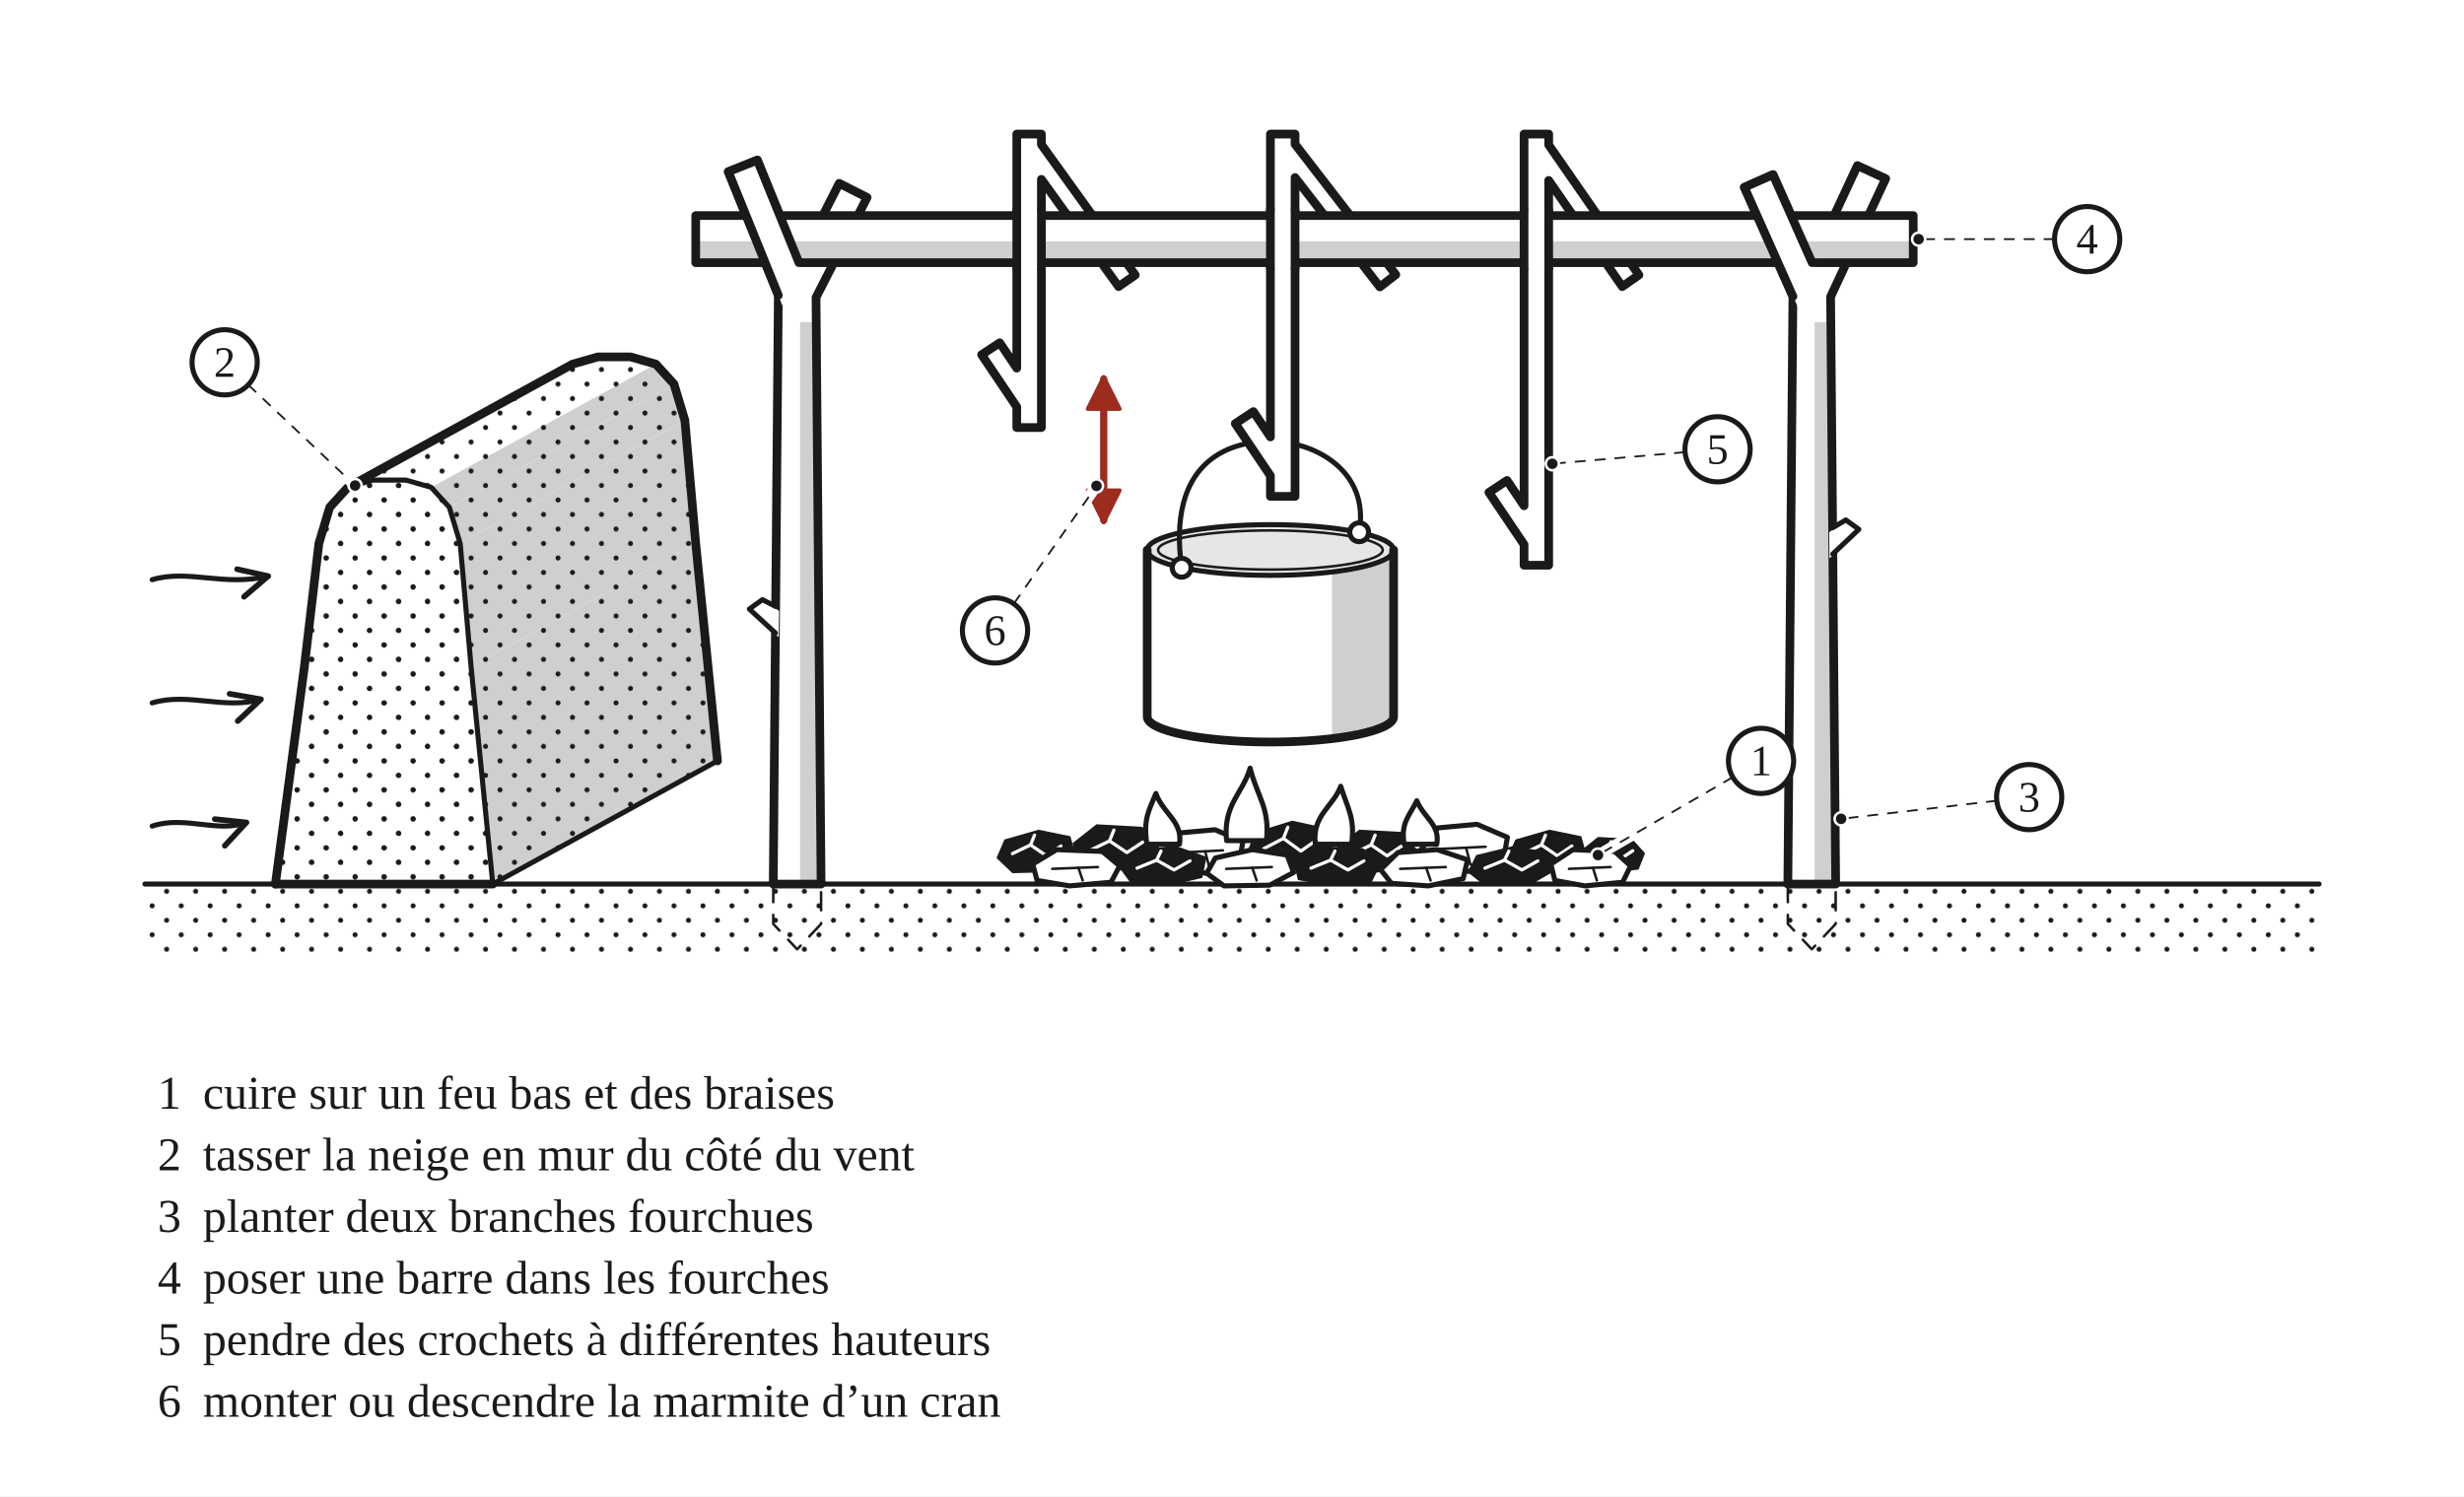
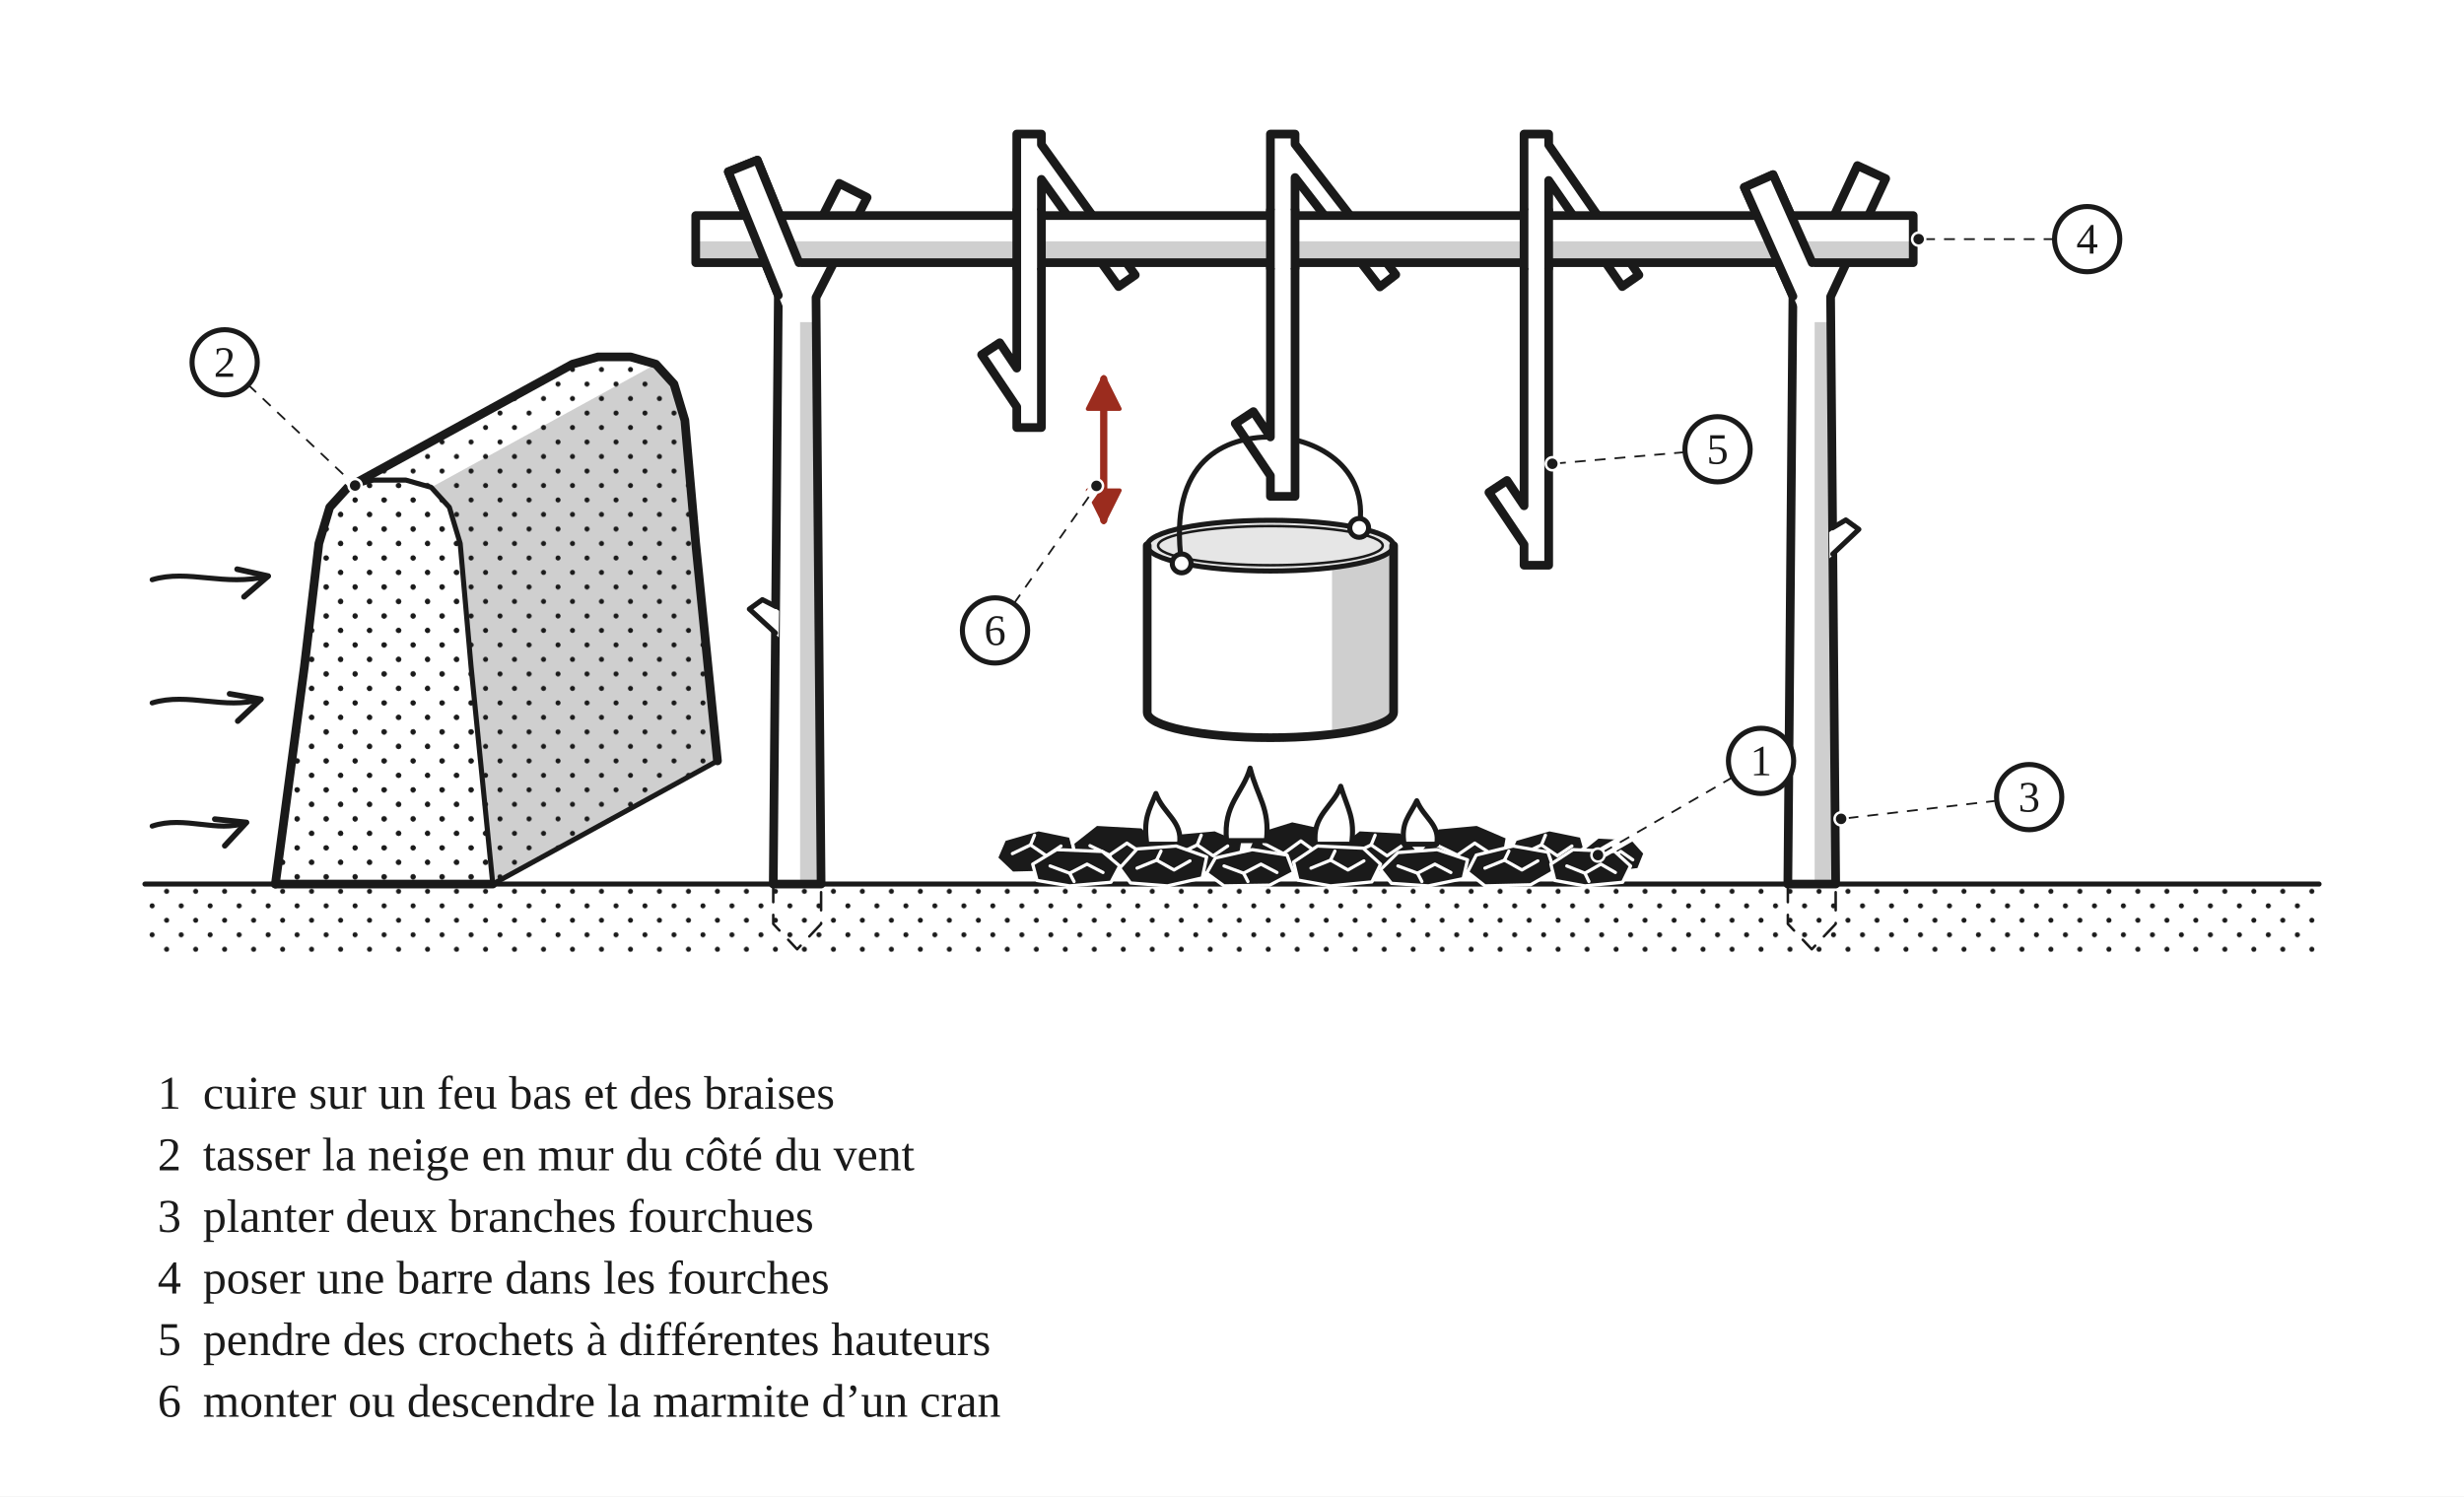
<svg xmlns="http://www.w3.org/2000/svg" width="680" height="413" viewBox="0 0 680 413" role="img">
  <defs>
    <pattern id="h-neige" width="8" height="8" patternUnits="userSpaceOnUse">
      <circle cx="2" cy="2" r="0.7" fill="#1A1A1A" stroke="none" />
      <circle cx="6" cy="6" r="0.7" fill="#1A1A1A" stroke="none" />
    </pattern>
    <marker id="fl" viewBox="0 0 10 10" refX="9" refY="5" markerWidth="7" markerHeight="7" orient="auto-start-reverse">
      <path d="M1 1 L9 5 L1 9" fill="none" stroke="#1A1A1A" stroke-width="1.6" stroke-linecap="round" stroke-linejoin="round" />
    </marker>
    <marker id="fl-r" viewBox="0 0 10 10" refX="8.5" refY="5" markerWidth="5.5" markerHeight="5.5" orient="auto-start-reverse">
      <path d="M1 1 L9 5 L1 9 Z" fill="#9B2C1E" stroke="#9B2C1E" stroke-width="1" stroke-linejoin="round" />
    </marker>
  </defs>
  <rect x="0" y="0" width="680" height="413" fill="#FFFFFF" />
  <g transform="translate(40 24)" data-vue="scene">
    <rect x="0" y="220" width="600" height="20" fill="url(#h-neige)" stroke="none" />
    <line x1="0" y1="220" x2="600" y2="220" fill="none" stroke="#1A1A1A" stroke-width="1.4" stroke-linejoin="round" stroke-linecap="round" />
    <path d="M36 220 L44 160 L48 126 L51 116 L56 110.5 L118 76.5 L125 74.5 L134 74.5 L141 76.5 L146 82 L149 92 L152 126 L158 186 L96 220 Z" fill="#FFFFFF" stroke="none" />
    <path d="M36 220 L44 160 L48 126 L51 116 L56 110.5 L63 108.5 L72 108.5 L79 110.5 L84 116 L87 126 L90 160 L96 220 Z" fill="#FFFFFF" stroke="none" />
-     <path d="M79 110.5 L84 116 L146 82 L141 76.5 Z" fill="#CFCFCF" stroke="none" />
-     <path d="M84 116 L87 126 L149 92 L146 82 Z" fill="#CFCFCF" stroke="none" />
-     <path d="M87 126 L90 160 L152 126 L149 92 Z" fill="#CFCFCF" stroke="none" />
-     <path d="M90 160 L96 220 L158 186 L152 126 Z" fill="#CFCFCF" stroke="none" />
+     <path d="M79 110.5 L84 116 L87 126 L90 160 L96 220 L158 186 L152 126 L149 92 L146 82 L141 76.5 Z" fill="#CFCFCF" stroke="none" />
    <path d="M36 220 L44 160 L48 126 L51 116 L56 110.5 L118 76.5 L125 74.5 L134 74.5 L141 76.5 L146 82 L149 92 L152 126 L158 186 L96 220 Z" fill="url(#h-neige)" stroke="none" />
    <path d="M36 220 L44 160 L48 126 L51 116 L56 110.5 L63 108.5 L72 108.5 L79 110.5 L84 116 L87 126 L90 160 L96 220 Z" fill="url(#h-neige)" stroke="none" />
    <path d="M56 110.5 L63 108.5 L72 108.5 L79 110.5 L84 116 L87 126 L90 160 L96 220" fill="none" stroke="#1A1A1A" stroke-width="1.4" stroke-linejoin="round" stroke-linecap="round" />
    <path d="M36 220 L44 160 L48 126 L51 116 L56 110.5 L118 76.5 L125 74.5 L134 74.5 L141 76.5 L146 82 L149 92 L152 126 L158 186" fill="none" stroke="#1A1A1A" stroke-width="2.4" stroke-linejoin="round" stroke-linecap="round" />
    <path d="M158 186 L96 220" fill="none" stroke="#1A1A1A" stroke-width="1.4" stroke-linejoin="round" stroke-linecap="round" />
    <path d="M36 220 L96 220" fill="none" stroke="#1A1A1A" stroke-width="2.4" stroke-linejoin="round" stroke-linecap="round" />
    <path d="M2 136 C12 133 22 138 34 135" fill="none" stroke="#1A1A1A" stroke-width="1.4" stroke-linejoin="round" stroke-linecap="round" marker-end="url(#fl)" />
    <path d="M2 170 C12 167 22 172 32 169" fill="none" stroke="#1A1A1A" stroke-width="1.4" stroke-linejoin="round" stroke-linecap="round" marker-end="url(#fl)" />
    <path d="M2 204 C11 201 20 206 28 203" fill="none" stroke="#1A1A1A" stroke-width="1.4" stroke-linejoin="round" stroke-linecap="round" marker-end="url(#fl)" />
-     <path d="M235 212.8 L237.2 207.7 L246.6 205 L255.4 206.8 L257 212.5 L251 216.7 L239.4 217 Z" fill="#1A1A1A" stroke="none" />
+     <path d="M235 212.8 L237.2 207.7 L246.6 205 L255.4 206.8 L257 212.5 L251 216.7 L239.4 217 Z" fill="#1A1A1A" stroke="#FFFFFF" stroke-width="0.9" stroke-linejoin="round" />
    <path d="M239.4 211.6 L244.4 209.2 L248.8 212.2 L252.8 209.5" fill="none" stroke="#FFFFFF" stroke-width="0.9" stroke-linecap="round" stroke-linejoin="round" />
    <path d="M244.4 209.2 L245.5 206.5" fill="none" stroke="#FFFFFF" stroke-width="0.9" stroke-linecap="round" stroke-linejoin="round" />
-     <path d="M256 208.7 L262.6 203.5 L275.2 204.2 L280 209.4 L277.6 215.2 L266.2 216.5 L257.2 214.6 Z" fill="#1A1A1A" stroke="none" />
-     <path d="M260.8 210.7 L266.2 208.1 L271 211.3 L275.4 208.4" fill="none" stroke="#FFFFFF" stroke-width="0.9" stroke-linecap="round" stroke-linejoin="round" />
-     <path d="M266.2 208.1 L267.4 205.1" fill="none" stroke="#FFFFFF" stroke-width="0.9" stroke-linecap="round" stroke-linejoin="round" />
-     <path d="M281 211.6 L285.4 205.9 L295.3 205 L303 208.3 L301.9 214.6 L293.1 217 L283.8 216.1 Z" fill="#FFFFFF" stroke="none" />
-     <path d="M281 211.6 L285.4 205.9 L295.3 205 L303 208.3 L301.9 214.6 L293.1 217 L283.8 216.1 Z" fill="none" stroke="#1A1A1A" stroke-width="1.4" stroke-linejoin="round" stroke-linecap="round" />
-     <path d="M286 211.3 L297.5 210.7" fill="none" stroke="#1A1A1A" stroke-width="0.7" stroke-linejoin="round" stroke-linecap="round" />
-     <path d="M292.6 211 L293.7 215.2" fill="none" stroke="#1A1A1A" stroke-width="0.7" stroke-linejoin="round" stroke-linecap="round" />
-     <path d="M304 211.6 L306.4 205.7 L316.6 202.5 L326.2 204.6 L328 211.3 L321.4 216.2 L308.8 216.5 Z" fill="#1A1A1A" stroke="none" />
-     <path d="M308.8 210.2 L314.2 207.4 L319 210.9 L323.4 207.8" fill="none" stroke="#FFFFFF" stroke-width="0.9" stroke-linecap="round" stroke-linejoin="round" />
-     <path d="M314.2 207.4 L315.4 204.3" fill="none" stroke="#FFFFFF" stroke-width="0.9" stroke-linecap="round" stroke-linejoin="round" />
-     <path d="M329 209.8 L335.1 205 L346.6 205.6 L351 210.4 L348.8 215.8 L338.4 217 L330.1 215.2 Z" fill="#1A1A1A" stroke="none" />
+     <path d="M256 208.7 L262.6 203.5 L275.2 204.2 L280 209.4 L277.6 215.2 L266.2 216.5 L257.2 214.6 Z" fill="#1A1A1A" stroke="#FFFFFF" stroke-width="0.9" stroke-linejoin="round" />
+     <path d="M260.8 209.4 L266.2 212 L271 208.7 L275.4 211.6" fill="none" stroke="#FFFFFF" stroke-width="0.9" stroke-linecap="round" stroke-linejoin="round" />
+     <path d="M266.2 212 L267.4 214.9" fill="none" stroke="#FFFFFF" stroke-width="0.9" stroke-linecap="round" stroke-linejoin="round" />
+     <path d="M281 211.6 L285.4 205.9 L295.3 205 L303 208.3 L301.9 214.6 L293.1 217 L283.8 216.1 Z" fill="#1A1A1A" stroke="#FFFFFF" stroke-width="0.9" stroke-linejoin="round" />
+     <path d="M285.4 211.6 L290.4 209.2 L294.8 212.2 L298.8 209.5" fill="none" stroke="#FFFFFF" stroke-width="0.9" stroke-linecap="round" stroke-linejoin="round" />
+     <path d="M290.4 209.2 L291.5 206.5" fill="none" stroke="#FFFFFF" stroke-width="0.9" stroke-linecap="round" stroke-linejoin="round" />
+     <path d="M304 211.6 L306.4 205.7 L316.6 202.5 L326.2 204.6 L328 211.3 L321.4 216.2 L308.8 216.5 Z" fill="#1A1A1A" stroke="#FFFFFF" stroke-width="0.9" stroke-linejoin="round" />
+     <path d="M308.8 208.8 L314.2 211.6 L319 208.1 L323.4 211.3" fill="none" stroke="#FFFFFF" stroke-width="0.9" stroke-linecap="round" stroke-linejoin="round" />
+     <path d="M314.2 211.6 L315.4 214.8" fill="none" stroke="#FFFFFF" stroke-width="0.9" stroke-linecap="round" stroke-linejoin="round" />
+     <path d="M329 209.8 L335.1 205 L346.6 205.6 L351 210.4 L348.8 215.8 L338.4 217 L330.1 215.2 Z" fill="#1A1A1A" stroke="#FFFFFF" stroke-width="0.9" stroke-linejoin="round" />
    <path d="M333.4 211.6 L338.4 209.2 L342.8 212.2 L346.8 209.5" fill="none" stroke="#FFFFFF" stroke-width="0.9" stroke-linecap="round" stroke-linejoin="round" />
    <path d="M338.4 209.2 L339.5 206.5" fill="none" stroke="#FFFFFF" stroke-width="0.9" stroke-linecap="round" stroke-linejoin="round" />
-     <path d="M352 210.7 L356.8 204.5 L367.6 203.5 L376 207.1 L374.8 213.9 L365.2 216.5 L355 215.5 Z" fill="#FFFFFF" stroke="none" />
-     <path d="M352 210.7 L356.8 204.5 L367.6 203.5 L376 207.1 L374.8 213.9 L365.2 216.5 L355 215.5 Z" fill="none" stroke="#1A1A1A" stroke-width="1.4" stroke-linejoin="round" stroke-linecap="round" />
-     <path d="M357.4 210.3 L370 209.7" fill="none" stroke="#1A1A1A" stroke-width="0.7" stroke-linejoin="round" stroke-linecap="round" />
-     <path d="M364.6 210 L365.8 214.6" fill="none" stroke="#1A1A1A" stroke-width="0.7" stroke-linejoin="round" stroke-linecap="round" />
-     <path d="M376 212.8 L378.2 207.7 L387.6 205 L396.4 206.8 L398 212.5 L392 216.7 L380.4 217 Z" fill="#1A1A1A" stroke="none" />
+     <path d="M352 210.7 L356.8 204.5 L367.6 203.5 L376 207.1 L374.8 213.9 L365.2 216.5 L355 215.5 Z" fill="#1A1A1A" stroke="#FFFFFF" stroke-width="0.9" stroke-linejoin="round" />
+     <path d="M356.8 209.4 L362.2 212 L367 208.7 L371.4 211.6" fill="none" stroke="#FFFFFF" stroke-width="0.9" stroke-linecap="round" stroke-linejoin="round" />
+     <path d="M362.2 212 L363.4 214.9" fill="none" stroke="#FFFFFF" stroke-width="0.9" stroke-linecap="round" stroke-linejoin="round" />
+     <path d="M376 212.8 L378.2 207.7 L387.6 205 L396.4 206.8 L398 212.5 L392 216.7 L380.4 217 Z" fill="#1A1A1A" stroke="#FFFFFF" stroke-width="0.9" stroke-linejoin="round" />
    <path d="M380.4 211.6 L385.4 209.2 L389.8 212.2 L393.8 209.5" fill="none" stroke="#FFFFFF" stroke-width="0.9" stroke-linecap="round" stroke-linejoin="round" />
    <path d="M385.4 209.2 L386.5 206.5" fill="none" stroke="#FFFFFF" stroke-width="0.9" stroke-linecap="round" stroke-linejoin="round" />
-     <path d="M396 211 L401 207 L410.4 207.5 L414 211.5 L412.2 216 L403.7 217 L396.9 215.5 Z" fill="#1A1A1A" stroke="none" />
-     <path d="M399.6 212.5 L403.7 210.5 L407.3 213 L410.6 210.8" fill="none" stroke="#FFFFFF" stroke-width="0.9" stroke-linecap="round" stroke-linejoin="round" />
-     <path d="M403.7 210.5 L404.6 208.3" fill="none" stroke="#FFFFFF" stroke-width="0.9" stroke-linecap="round" stroke-linejoin="round" />
+     <path d="M396 211 L401 207 L410.4 207.5 L414 211.5 L412.2 216 L403.7 217 L396.9 215.5 Z" fill="#1A1A1A" stroke="#FFFFFF" stroke-width="0.9" stroke-linejoin="round" />
+     <path d="M399.6 211.5 L403.7 213.5 L407.3 211 L410.6 213.3" fill="none" stroke="#FFFFFF" stroke-width="0.9" stroke-linecap="round" stroke-linejoin="round" />
+     <path d="M403.7 213.5 L404.6 215.8" fill="none" stroke="#FFFFFF" stroke-width="0.9" stroke-linecap="round" stroke-linejoin="round" />
    <path d="M276.5 209 C275.5 202 277 199.9 279 195 C281 200.6 286.5 202.7 285.5 209 Z" fill="#FFFFFF" stroke="#1A1A1A" stroke-width="1.4" stroke-linejoin="round" stroke-linecap="round" />
    <path d="M298.5 208 C297.5 198 303 195 305 188 C307 196 310.5 199 309.5 208 Z" fill="#FFFFFF" stroke="#1A1A1A" stroke-width="1.4" stroke-linejoin="round" stroke-linecap="round" />
    <path d="M323 209 C322 201 328 198.6 330 193 C332 199.4 334 201.8 333 209 Z" fill="#FFFFFF" stroke="#1A1A1A" stroke-width="1.4" stroke-linejoin="round" stroke-linecap="round" />
    <path d="M347.5 209 C346.5 203 349 201.2 351 197 C353 201.8 357.5 203.6 356.5 209 Z" fill="#FFFFFF" stroke="#1A1A1A" stroke-width="1.4" stroke-linejoin="round" stroke-linecap="round" />
-     <path d="M245 214.5 L251.6 210.5 L264.2 211 L269 215 L266.6 219.5 L255.2 220.5 L246.2 219 Z" fill="#FFFFFF" stroke="none" />
-     <path d="M245 214.5 L251.6 210.5 L264.2 211 L269 215 L266.6 219.5 L255.2 220.5 L246.2 219 Z" fill="none" stroke="#1A1A1A" stroke-width="1.4" stroke-linejoin="round" stroke-linecap="round" />
-     <path d="M250.4 215.8 L263 215.3" fill="none" stroke="#1A1A1A" stroke-width="0.7" stroke-linejoin="round" stroke-linecap="round" />
-     <path d="M257.6 215.5 L258.8 219" fill="none" stroke="#1A1A1A" stroke-width="0.7" stroke-linejoin="round" stroke-linecap="round" />
-     <path d="M269 215.6 L273.8 210.3 L284.6 209.5 L293 212.5 L291.8 218.3 L282.2 220.5 L272 219.7 Z" fill="#1A1A1A" stroke="none" />
+     <path d="M245 214.5 L251.6 210.5 L264.2 211 L269 215 L266.6 219.5 L255.2 220.5 L246.2 219 Z" fill="#1A1A1A" stroke="#FFFFFF" stroke-width="0.9" stroke-linejoin="round" />
+     <path d="M249.8 215 L255.2 217 L260 214.5 L264.4 216.8" fill="none" stroke="#FFFFFF" stroke-width="0.9" stroke-linecap="round" stroke-linejoin="round" />
+     <path d="M255.2 217 L256.4 219.3" fill="none" stroke="#FFFFFF" stroke-width="0.9" stroke-linecap="round" stroke-linejoin="round" />
+     <path d="M269 215.6 L273.8 210.3 L284.6 209.5 L293 212.5 L291.8 218.3 L282.2 220.5 L272 219.7 Z" fill="#1A1A1A" stroke="#FFFFFF" stroke-width="0.9" stroke-linejoin="round" />
    <path d="M273.8 215.6 L279.2 213.4 L284 216.1 L288.4 213.6" fill="none" stroke="#FFFFFF" stroke-width="0.9" stroke-linecap="round" stroke-linejoin="round" />
    <path d="M279.2 213.4 L280.4 210.9" fill="none" stroke="#FFFFFF" stroke-width="0.9" stroke-linecap="round" stroke-linejoin="round" />
-     <path d="M293 217 L295.4 212.8 L305.6 210.5 L315.2 212 L317 216.8 L310.4 220.3 L297.8 220.5 Z" fill="#FFFFFF" stroke="none" />
-     <path d="M293 217 L295.4 212.8 L305.6 210.5 L315.2 212 L317 216.8 L310.4 220.3 L297.8 220.5 Z" fill="none" stroke="#1A1A1A" stroke-width="1.4" stroke-linejoin="round" stroke-linecap="round" />
-     <path d="M298.4 215.8 L311 215.3" fill="none" stroke="#1A1A1A" stroke-width="0.7" stroke-linejoin="round" stroke-linecap="round" />
-     <path d="M305.6 215.5 L306.8 219" fill="none" stroke="#1A1A1A" stroke-width="0.7" stroke-linejoin="round" stroke-linecap="round" />
-     <path d="M317 213.9 L323.6 209.5 L336.2 210.1 L341 214.5 L338.6 219.4 L327.2 220.5 L318.2 218.9 Z" fill="#1A1A1A" stroke="none" />
+     <path d="M293 217 L295.4 212.8 L305.6 210.5 L315.2 212 L317 216.8 L310.4 220.3 L297.8 220.5 Z" fill="#1A1A1A" stroke="#FFFFFF" stroke-width="0.9" stroke-linejoin="round" />
+     <path d="M297.8 215 L303.2 217 L308 214.5 L312.4 216.8" fill="none" stroke="#FFFFFF" stroke-width="0.9" stroke-linecap="round" stroke-linejoin="round" />
+     <path d="M303.2 217 L304.4 219.3" fill="none" stroke="#FFFFFF" stroke-width="0.9" stroke-linecap="round" stroke-linejoin="round" />
+     <path d="M317 213.9 L323.6 209.5 L336.2 210.1 L341 214.5 L338.6 219.4 L327.2 220.5 L318.2 218.9 Z" fill="#1A1A1A" stroke="#FFFFFF" stroke-width="0.9" stroke-linejoin="round" />
    <path d="M321.8 215.6 L327.2 213.4 L332 216.1 L336.4 213.6" fill="none" stroke="#FFFFFF" stroke-width="0.9" stroke-linecap="round" stroke-linejoin="round" />
    <path d="M327.2 213.4 L328.4 210.9" fill="none" stroke="#FFFFFF" stroke-width="0.9" stroke-linecap="round" stroke-linejoin="round" />
-     <path d="M341 216 L345.8 211.3 L356.6 210.5 L365 213.3 L363.8 218.5 L354.2 220.5 L344 219.8 Z" fill="#FFFFFF" stroke="none" />
-     <path d="M341 216 L345.8 211.3 L356.6 210.5 L365 213.3 L363.8 218.5 L354.2 220.5 L344 219.8 Z" fill="none" stroke="#1A1A1A" stroke-width="1.4" stroke-linejoin="round" stroke-linecap="round" />
-     <path d="M346.4 215.8 L359 215.3" fill="none" stroke="#1A1A1A" stroke-width="0.7" stroke-linejoin="round" stroke-linecap="round" />
-     <path d="M353.6 215.5 L354.8 219" fill="none" stroke="#1A1A1A" stroke-width="0.7" stroke-linejoin="round" stroke-linecap="round" />
-     <path d="M365 216.7 L367.4 212 L377.6 209.5 L387.2 211.2 L389 216.4 L382.4 220.2 L369.8 220.5 Z" fill="#1A1A1A" stroke="none" />
+     <path d="M341 216 L345.8 211.3 L356.6 210.5 L365 213.3 L363.8 218.5 L354.2 220.5 L344 219.8 Z" fill="#1A1A1A" stroke="#FFFFFF" stroke-width="0.9" stroke-linejoin="round" />
+     <path d="M345.8 215 L351.2 217 L356 214.5 L360.4 216.8" fill="none" stroke="#FFFFFF" stroke-width="0.9" stroke-linecap="round" stroke-linejoin="round" />
+     <path d="M351.2 217 L352.4 219.3" fill="none" stroke="#FFFFFF" stroke-width="0.9" stroke-linecap="round" stroke-linejoin="round" />
+     <path d="M365 216.7 L367.4 212 L377.6 209.5 L387.2 211.2 L389 216.4 L382.4 220.2 L369.8 220.5 Z" fill="#1A1A1A" stroke="#FFFFFF" stroke-width="0.9" stroke-linejoin="round" />
    <path d="M369.8 215.6 L375.2 213.4 L380 216.1 L384.4 213.6" fill="none" stroke="#FFFFFF" stroke-width="0.9" stroke-linecap="round" stroke-linejoin="round" />
    <path d="M375.2 213.4 L376.4 210.9" fill="none" stroke="#FFFFFF" stroke-width="0.9" stroke-linecap="round" stroke-linejoin="round" />
-     <path d="M388 214.5 L394.1 210.5 L405.6 211 L410 215 L407.8 219.5 L397.4 220.5 L389.1 219 Z" fill="#FFFFFF" stroke="none" />
-     <path d="M388 214.5 L394.1 210.5 L405.6 211 L410 215 L407.8 219.5 L397.4 220.5 L389.1 219 Z" fill="none" stroke="#1A1A1A" stroke-width="1.4" stroke-linejoin="round" stroke-linecap="round" />
-     <path d="M393 215.8 L404.5 215.3" fill="none" stroke="#1A1A1A" stroke-width="0.7" stroke-linejoin="round" stroke-linecap="round" />
-     <path d="M399.6 215.5 L400.7 219" fill="none" stroke="#1A1A1A" stroke-width="0.7" stroke-linejoin="round" stroke-linecap="round" />
+     <path d="M388 214.5 L394.1 210.5 L405.6 211 L410 215 L407.8 219.5 L397.4 220.5 L389.1 219 Z" fill="#1A1A1A" stroke="#FFFFFF" stroke-width="0.9" stroke-linejoin="round" />
+     <path d="M392.4 215 L397.4 217 L401.8 214.5 L405.8 216.8" fill="none" stroke="#FFFFFF" stroke-width="0.9" stroke-linecap="round" stroke-linejoin="round" />
+     <path d="M397.4 217 L398.5 219.3" fill="none" stroke="#FFFFFF" stroke-width="0.9" stroke-linecap="round" stroke-linejoin="round" />
    <path d="M173.4 220 L173.4 231 L180 238 L186.6 231 L186.6 220" fill="none" stroke="#1A1A1A" stroke-width="0.7" stroke-linejoin="round" stroke-linecap="round" stroke-dasharray="5 3.5" />
    <path d="M173.4 220 L174.8 57.5 L161 23.4 L169 20.2 L180.5 48.5 L191.6 26.6 L199.3 30.5 L185.2 58.1 L186.6 220 Z" fill="#FFFFFF" stroke="none" />
    <path d="M180.8 220 L180.8 64.9 L185.3 64.9 L186.6 220 Z" fill="#CFCFCF" stroke="none" />
    <path d="M173.4 220 L174.8 57.5 L161 23.4 L169 20.2 L180.5 48.5 L191.6 26.6 L199.3 30.5 L185.2 58.1 L186.6 220 Z" fill="none" stroke="#1A1A1A" stroke-width="2.4" stroke-linejoin="round" stroke-linecap="round" />
    <path d="M175 144.6 L170.4 141.5 L166.8 144.1 L174.9 151.9 Z" fill="#FFFFFF" stroke="none" />
    <path d="M174.1 143.4 L170.4 141.5 L166.8 144.1 L174 150.7" fill="none" stroke="#1A1A1A" stroke-width="1.4" stroke-linejoin="round" stroke-linecap="round" />
    <path d="M453.4 220 L453.4 231 L460 238 L466.6 231 L466.6 220" fill="none" stroke="#1A1A1A" stroke-width="0.7" stroke-linejoin="round" stroke-linecap="round" stroke-dasharray="5 3.5" />
    <path d="M453.4 220 L454.8 57.8 L441.4 27.7 L449.3 24.2 L460.1 48.5 L472.6 21.7 L480.4 25.3 L465.2 57.9 L466.6 220 Z" fill="#FFFFFF" stroke="none" />
    <path d="M460.8 220 L460.8 64.9 L465.3 64.9 L466.6 220 Z" fill="#CFCFCF" stroke="none" />
    <path d="M453.4 220 L454.8 57.8 L441.4 27.7 L449.3 24.2 L460.1 48.5 L472.6 21.7 L480.4 25.3 L465.2 57.9 L466.6 220 Z" fill="none" stroke="#1A1A1A" stroke-width="2.4" stroke-linejoin="round" stroke-linecap="round" />
    <path d="M464.9 130.1 L473 122.1 L469.4 119.5 L464.8 122.9 Z" fill="#FFFFFF" stroke="none" />
    <path d="M465.8 128.9 L473 122.1 L469.4 119.5 L465.7 121.7" fill="none" stroke="#1A1A1A" stroke-width="1.4" stroke-linejoin="round" stroke-linecap="round" />
-     <path d="M276.6 127.8 L276.6 173.8 A34 7 0 0 0 344.6 173.8 L344.6 127.8 A34 7 0 0 0 276.6 127.8 Z" fill="#FFFFFF" stroke="none" />
-     <path d="M327.6 133.9 L327.6 179.9 A34 7 0 0 0 344.6 173.8 L344.6 127.8 A34 7 0 0 1 327.6 133.9 Z" fill="#CFCFCF" stroke="none" />
-     <ellipse cx="310.6" cy="127.8" rx="34" ry="7" fill="#E6E6E6" stroke="none" />
-     <ellipse cx="310.6" cy="127.8" rx="31" ry="5.4" fill="none" stroke="#1A1A1A" stroke-width="0.7" stroke-linejoin="round" stroke-linecap="round" />
-     <path d="M276.6 127.8 L276.6 173.8 A34 7 0 0 0 344.6 173.8 L344.6 127.8" fill="none" stroke="#1A1A1A" stroke-width="2.4" stroke-linejoin="round" stroke-linecap="round" />
-     <ellipse cx="310.6" cy="127.8" rx="34" ry="7" fill="none" stroke="#1A1A1A" stroke-width="1.4" stroke-linejoin="round" stroke-linecap="round" />
-     <path d="M286.1 132.7 C282.1 103.8 298.6 97.8 310.6 97.8 C322.6 97.8 338.1 105.8 335.1 122.9" fill="none" stroke="#1A1A1A" stroke-width="1.4" stroke-linejoin="round" stroke-linecap="round" />
-     <circle cx="286.1" cy="132.7" r="2.6" fill="#FFFFFF" stroke="#1A1A1A" stroke-width="1.4" stroke-linejoin="round" stroke-linecap="round" />
-     <circle cx="335.1" cy="122.9" r="2.6" fill="#FFFFFF" stroke="#1A1A1A" stroke-width="1.4" stroke-linejoin="round" stroke-linecap="round" />
+     <path d="M276.6 126.6 L276.6 172.6 A34 7 0 0 0 344.6 172.6 L344.6 126.6 A34 7 0 0 0 276.6 126.6 Z" fill="#FFFFFF" stroke="none" />
+     <path d="M327.6 132.7 L327.6 178.7 A34 7 0 0 0 344.6 172.6 L344.6 126.6 A34 7 0 0 1 327.6 132.7 Z" fill="#CFCFCF" stroke="none" />
+     <ellipse cx="310.6" cy="126.6" rx="34" ry="7" fill="#E6E6E6" stroke="none" />
+     <ellipse cx="310.6" cy="126.6" rx="31" ry="5.4" fill="none" stroke="#1A1A1A" stroke-width="0.7" stroke-linejoin="round" stroke-linecap="round" />
+     <path d="M276.6 126.6 L276.6 172.6 A34 7 0 0 0 344.6 172.6 L344.6 126.6" fill="none" stroke="#1A1A1A" stroke-width="2.4" stroke-linejoin="round" stroke-linecap="round" />
+     <ellipse cx="310.6" cy="126.6" rx="34" ry="7" fill="none" stroke="#1A1A1A" stroke-width="1.4" stroke-linejoin="round" stroke-linecap="round" />
+     <path d="M310.6 96.6 C322.6 96.6 338.1 104.6 335.1 121.7" fill="none" stroke="#1A1A1A" stroke-width="1.4" stroke-linejoin="round" stroke-linecap="round" />
+     <circle cx="335.1" cy="121.7" r="2.6" fill="#FFFFFF" stroke="#1A1A1A" stroke-width="1.4" stroke-linejoin="round" stroke-linecap="round" />
    <path d="M247.4 94 L247.4 25.5 L268.7 55.1 L273.3 51.9 L247.4 15.9 L247.4 13 L240.6 13 L240.6 77.6 L235.9 70.6 L230.9 73.9 L240.6 88.3 L240.6 94 Z" fill="#FFFFFF" stroke="none" />
    <path d="M247.4 94 L247.4 25.5 L268.7 55.1 L273.3 51.9 L247.4 15.9 L247.4 13 L240.6 13 L240.6 77.6 L235.9 70.6 L230.9 73.9 L240.6 88.3 L240.6 94 Z" fill="none" stroke="#1A1A1A" stroke-width="2.4" stroke-linejoin="round" stroke-linecap="round" />
    <path d="M317.4 113 L317.4 25 L340.8 55.2 L345.2 51.8 L317.4 15.8 L317.4 13 L310.6 13 L310.6 96.6 L305.9 89.6 L300.9 92.9 L310.6 107.3 L310.6 113 Z" fill="#FFFFFF" stroke="none" />
    <path d="M317.4 113 L317.4 25 L340.8 55.2 L345.2 51.8 L317.4 15.8 L317.4 13 L310.6 13 L310.6 96.6 L305.9 89.6 L300.9 92.9 L310.6 107.3 L310.6 113 Z" fill="none" stroke="#1A1A1A" stroke-width="2.4" stroke-linejoin="round" stroke-linecap="round" />
    <path d="M387.4 132 L387.4 25.8 L407.7 55.1 L412.3 51.9 L387.4 16 L387.4 13 L380.6 13 L380.6 115.6 L375.9 108.6 L370.9 111.9 L380.6 126.3 L380.6 132 Z" fill="#FFFFFF" stroke="none" />
    <path d="M387.4 132 L387.4 25.8 L407.7 55.1 L412.3 51.9 L387.4 16 L387.4 13 L380.6 13 L380.6 115.6 L375.9 108.6 L370.9 111.9 L380.6 126.3 L380.6 132 Z" fill="none" stroke="#1A1A1A" stroke-width="2.4" stroke-linejoin="round" stroke-linecap="round" />
+     <path d="M286.1 131.5 C282.1 102.6 298.6 96.6 310.6 96.6" fill="none" stroke="#1A1A1A" stroke-width="1.4" stroke-linejoin="round" stroke-linecap="round" />
+     <circle cx="286.1" cy="131.5" r="2.6" fill="#FFFFFF" stroke="#1A1A1A" stroke-width="1.4" stroke-linejoin="round" stroke-linecap="round" />
    <rect x="152" y="35.5" width="336" height="13" fill="#FFFFFF" stroke="none" />
    <rect x="152" y="42.6" width="336" height="5.9" fill="#CFCFCF" stroke="none" />
    <rect x="152" y="35.5" width="336" height="13" fill="none" stroke="#1A1A1A" stroke-width="2.4" stroke-linejoin="round" stroke-linecap="round" />
    <path d="M176 60.5 L161 23.4 L169 20.2 L184 57.2 Z" fill="#FFFFFF" stroke="none" />
    <path d="M174.8 57.5 L161 23.4 L169 20.2 L180.5 48.5" fill="none" stroke="#1A1A1A" stroke-width="2.4" stroke-linejoin="round" stroke-linecap="round" />
    <path d="M456.1 60.6 L441.4 27.7 L449.3 24.2 L463.9 57.1 Z" fill="#FFFFFF" stroke="none" />
    <path d="M454.8 57.8 L441.4 27.7 L449.3 24.2 L460.1 48.5" fill="none" stroke="#1A1A1A" stroke-width="2.4" stroke-linejoin="round" stroke-linecap="round" />
    <rect x="240.6" y="34" width="6.8" height="16" fill="#FFFFFF" stroke="none" />
    <line x1="240.6" y1="34" x2="240.6" y2="50" fill="none" stroke="#1A1A1A" stroke-width="2.4" stroke-linejoin="round" stroke-linecap="round" />
    <line x1="247.4" y1="34" x2="247.4" y2="50" fill="none" stroke="#1A1A1A" stroke-width="2.4" stroke-linejoin="round" stroke-linecap="round" />
    <rect x="310.6" y="34" width="6.8" height="16" fill="#FFFFFF" stroke="none" />
    <line x1="310.6" y1="34" x2="310.6" y2="50" fill="none" stroke="#1A1A1A" stroke-width="2.4" stroke-linejoin="round" stroke-linecap="round" />
    <line x1="317.4" y1="34" x2="317.4" y2="50" fill="none" stroke="#1A1A1A" stroke-width="2.4" stroke-linejoin="round" stroke-linecap="round" />
    <rect x="380.6" y="34" width="6.8" height="16" fill="#FFFFFF" stroke="none" />
    <line x1="380.6" y1="34" x2="380.6" y2="50" fill="none" stroke="#1A1A1A" stroke-width="2.4" stroke-linejoin="round" stroke-linecap="round" />
    <line x1="387.4" y1="34" x2="387.4" y2="50" fill="none" stroke="#1A1A1A" stroke-width="2.4" stroke-linejoin="round" stroke-linecap="round" />
    <path d="M264.6 80.6 L264.6 119.6" fill="none" stroke="#9B2C1E" stroke-width="2" stroke-linejoin="round" stroke-linecap="round" marker-end="url(#fl-r)" marker-start="url(#fl-r)" />
  </g>
  <line x1="478.2" y1="214.5" x2="441" y2="236" fill="none" stroke="#FFFFFF" stroke-width="3" stroke-linecap="round" />
  <line x1="478.2" y1="214.5" x2="441" y2="236" fill="none" stroke="#1A1A1A" stroke-width="0.5" stroke-dasharray="3 2.5" />
  <circle cx="441" cy="236" r="1.8" fill="#1A1A1A" stroke="#FFFFFF" stroke-width="0.7" />
  <circle cx="486" cy="210" r="9" fill="#FFFFFF" stroke="#1A1A1A" stroke-width="1.4" data-vue="scene" />
  <text x="486" y="214" text-anchor="middle" font-family="Georgia, 'Times New Roman', serif" font-size="12" fill="#1A1A1A">1</text>
  <line x1="68.5" y1="106.2" x2="98" y2="134" fill="none" stroke="#FFFFFF" stroke-width="3" stroke-linecap="round" />
  <line x1="68.5" y1="106.2" x2="98" y2="134" fill="none" stroke="#1A1A1A" stroke-width="0.5" stroke-dasharray="3 2.5" />
  <circle cx="98" cy="134" r="1.8" fill="#1A1A1A" stroke="#FFFFFF" stroke-width="0.7" />
  <circle cx="62" cy="100" r="9" fill="#FFFFFF" stroke="#1A1A1A" stroke-width="1.4" data-vue="scene" />
  <text x="62" y="104" text-anchor="middle" font-family="Georgia, 'Times New Roman', serif" font-size="12" fill="#1A1A1A">2</text>
  <line x1="551.1" y1="221" x2="508.1" y2="226" fill="none" stroke="#FFFFFF" stroke-width="3" stroke-linecap="round" />
  <line x1="551.1" y1="221" x2="508.1" y2="226" fill="none" stroke="#1A1A1A" stroke-width="0.5" stroke-dasharray="3 2.5" />
  <circle cx="508.1" cy="226" r="1.8" fill="#1A1A1A" stroke="#FFFFFF" stroke-width="0.7" />
  <circle cx="560" cy="220" r="9" fill="#FFFFFF" stroke="#1A1A1A" stroke-width="1.4" data-vue="scene" />
  <text x="560" y="224" text-anchor="middle" font-family="Georgia, 'Times New Roman', serif" font-size="12" fill="#1A1A1A">3</text>
  <line x1="567" y1="66" x2="529.5" y2="66" fill="none" stroke="#FFFFFF" stroke-width="3" stroke-linecap="round" />
  <line x1="567" y1="66" x2="529.5" y2="66" fill="none" stroke="#1A1A1A" stroke-width="0.5" stroke-dasharray="3 2.5" />
  <circle cx="529.5" cy="66" r="1.8" fill="#1A1A1A" stroke="#FFFFFF" stroke-width="0.7" />
  <circle cx="576" cy="66" r="9" fill="#FFFFFF" stroke="#1A1A1A" stroke-width="1.4" data-vue="scene" />
  <text x="576" y="70" text-anchor="middle" font-family="Georgia, 'Times New Roman', serif" font-size="12" fill="#1A1A1A">4</text>
  <line x1="465" y1="124.8" x2="428.4" y2="128" fill="none" stroke="#FFFFFF" stroke-width="3" stroke-linecap="round" />
  <line x1="465" y1="124.8" x2="428.4" y2="128" fill="none" stroke="#1A1A1A" stroke-width="0.5" stroke-dasharray="3 2.5" />
  <circle cx="428.4" cy="128" r="1.8" fill="#1A1A1A" stroke="#FFFFFF" stroke-width="0.7" />
  <circle cx="474" cy="124" r="9" fill="#FFFFFF" stroke="#1A1A1A" stroke-width="1.4" data-vue="scene" />
  <text x="474" y="128" text-anchor="middle" font-family="Georgia, 'Times New Roman', serif" font-size="12" fill="#1A1A1A">5</text>
  <line x1="279.8" y1="166.6" x2="302.6" y2="134.1" fill="none" stroke="#FFFFFF" stroke-width="3" stroke-linecap="round" />
  <line x1="279.8" y1="166.6" x2="302.6" y2="134.1" fill="none" stroke="#1A1A1A" stroke-width="0.5" stroke-dasharray="3 2.5" />
  <circle cx="302.6" cy="134.1" r="1.8" fill="#1A1A1A" stroke="#FFFFFF" stroke-width="0.7" />
  <circle cx="274.6" cy="174" r="9" fill="#FFFFFF" stroke="#1A1A1A" stroke-width="1.4" data-vue="scene" />
  <text x="274.6" y="178" text-anchor="middle" font-family="Georgia, 'Times New Roman', serif" font-size="12" fill="#1A1A1A">6</text>
  <text x="50" y="306" text-anchor="end" font-family="Georgia, 'Times New Roman', serif" font-size="13" fill="#1A1A1A">1</text>
  <text x="56" y="306" font-family="Georgia, 'Times New Roman', serif" font-size="13" fill="#1A1A1A">cuire sur un feu bas et des braises</text>
  <text x="50" y="323" text-anchor="end" font-family="Georgia, 'Times New Roman', serif" font-size="13" fill="#1A1A1A">2</text>
  <text x="56" y="323" font-family="Georgia, 'Times New Roman', serif" font-size="13" fill="#1A1A1A">tasser la neige en mur du côté du vent</text>
  <text x="50" y="340" text-anchor="end" font-family="Georgia, 'Times New Roman', serif" font-size="13" fill="#1A1A1A">3</text>
  <text x="56" y="340" font-family="Georgia, 'Times New Roman', serif" font-size="13" fill="#1A1A1A">planter deux branches fourchues</text>
  <text x="50" y="357" text-anchor="end" font-family="Georgia, 'Times New Roman', serif" font-size="13" fill="#1A1A1A">4</text>
  <text x="56" y="357" font-family="Georgia, 'Times New Roman', serif" font-size="13" fill="#1A1A1A">poser une barre dans les fourches</text>
  <text x="50" y="374" text-anchor="end" font-family="Georgia, 'Times New Roman', serif" font-size="13" fill="#1A1A1A">5</text>
  <text x="56" y="374" font-family="Georgia, 'Times New Roman', serif" font-size="13" fill="#1A1A1A">pendre des crochets à différentes hauteurs</text>
  <text x="50" y="391" text-anchor="end" font-family="Georgia, 'Times New Roman', serif" font-size="13" fill="#1A1A1A">6</text>
  <text x="56" y="391" font-family="Georgia, 'Times New Roman', serif" font-size="13" fill="#1A1A1A">monter ou descendre la marmite d’un cran</text>
</svg>
